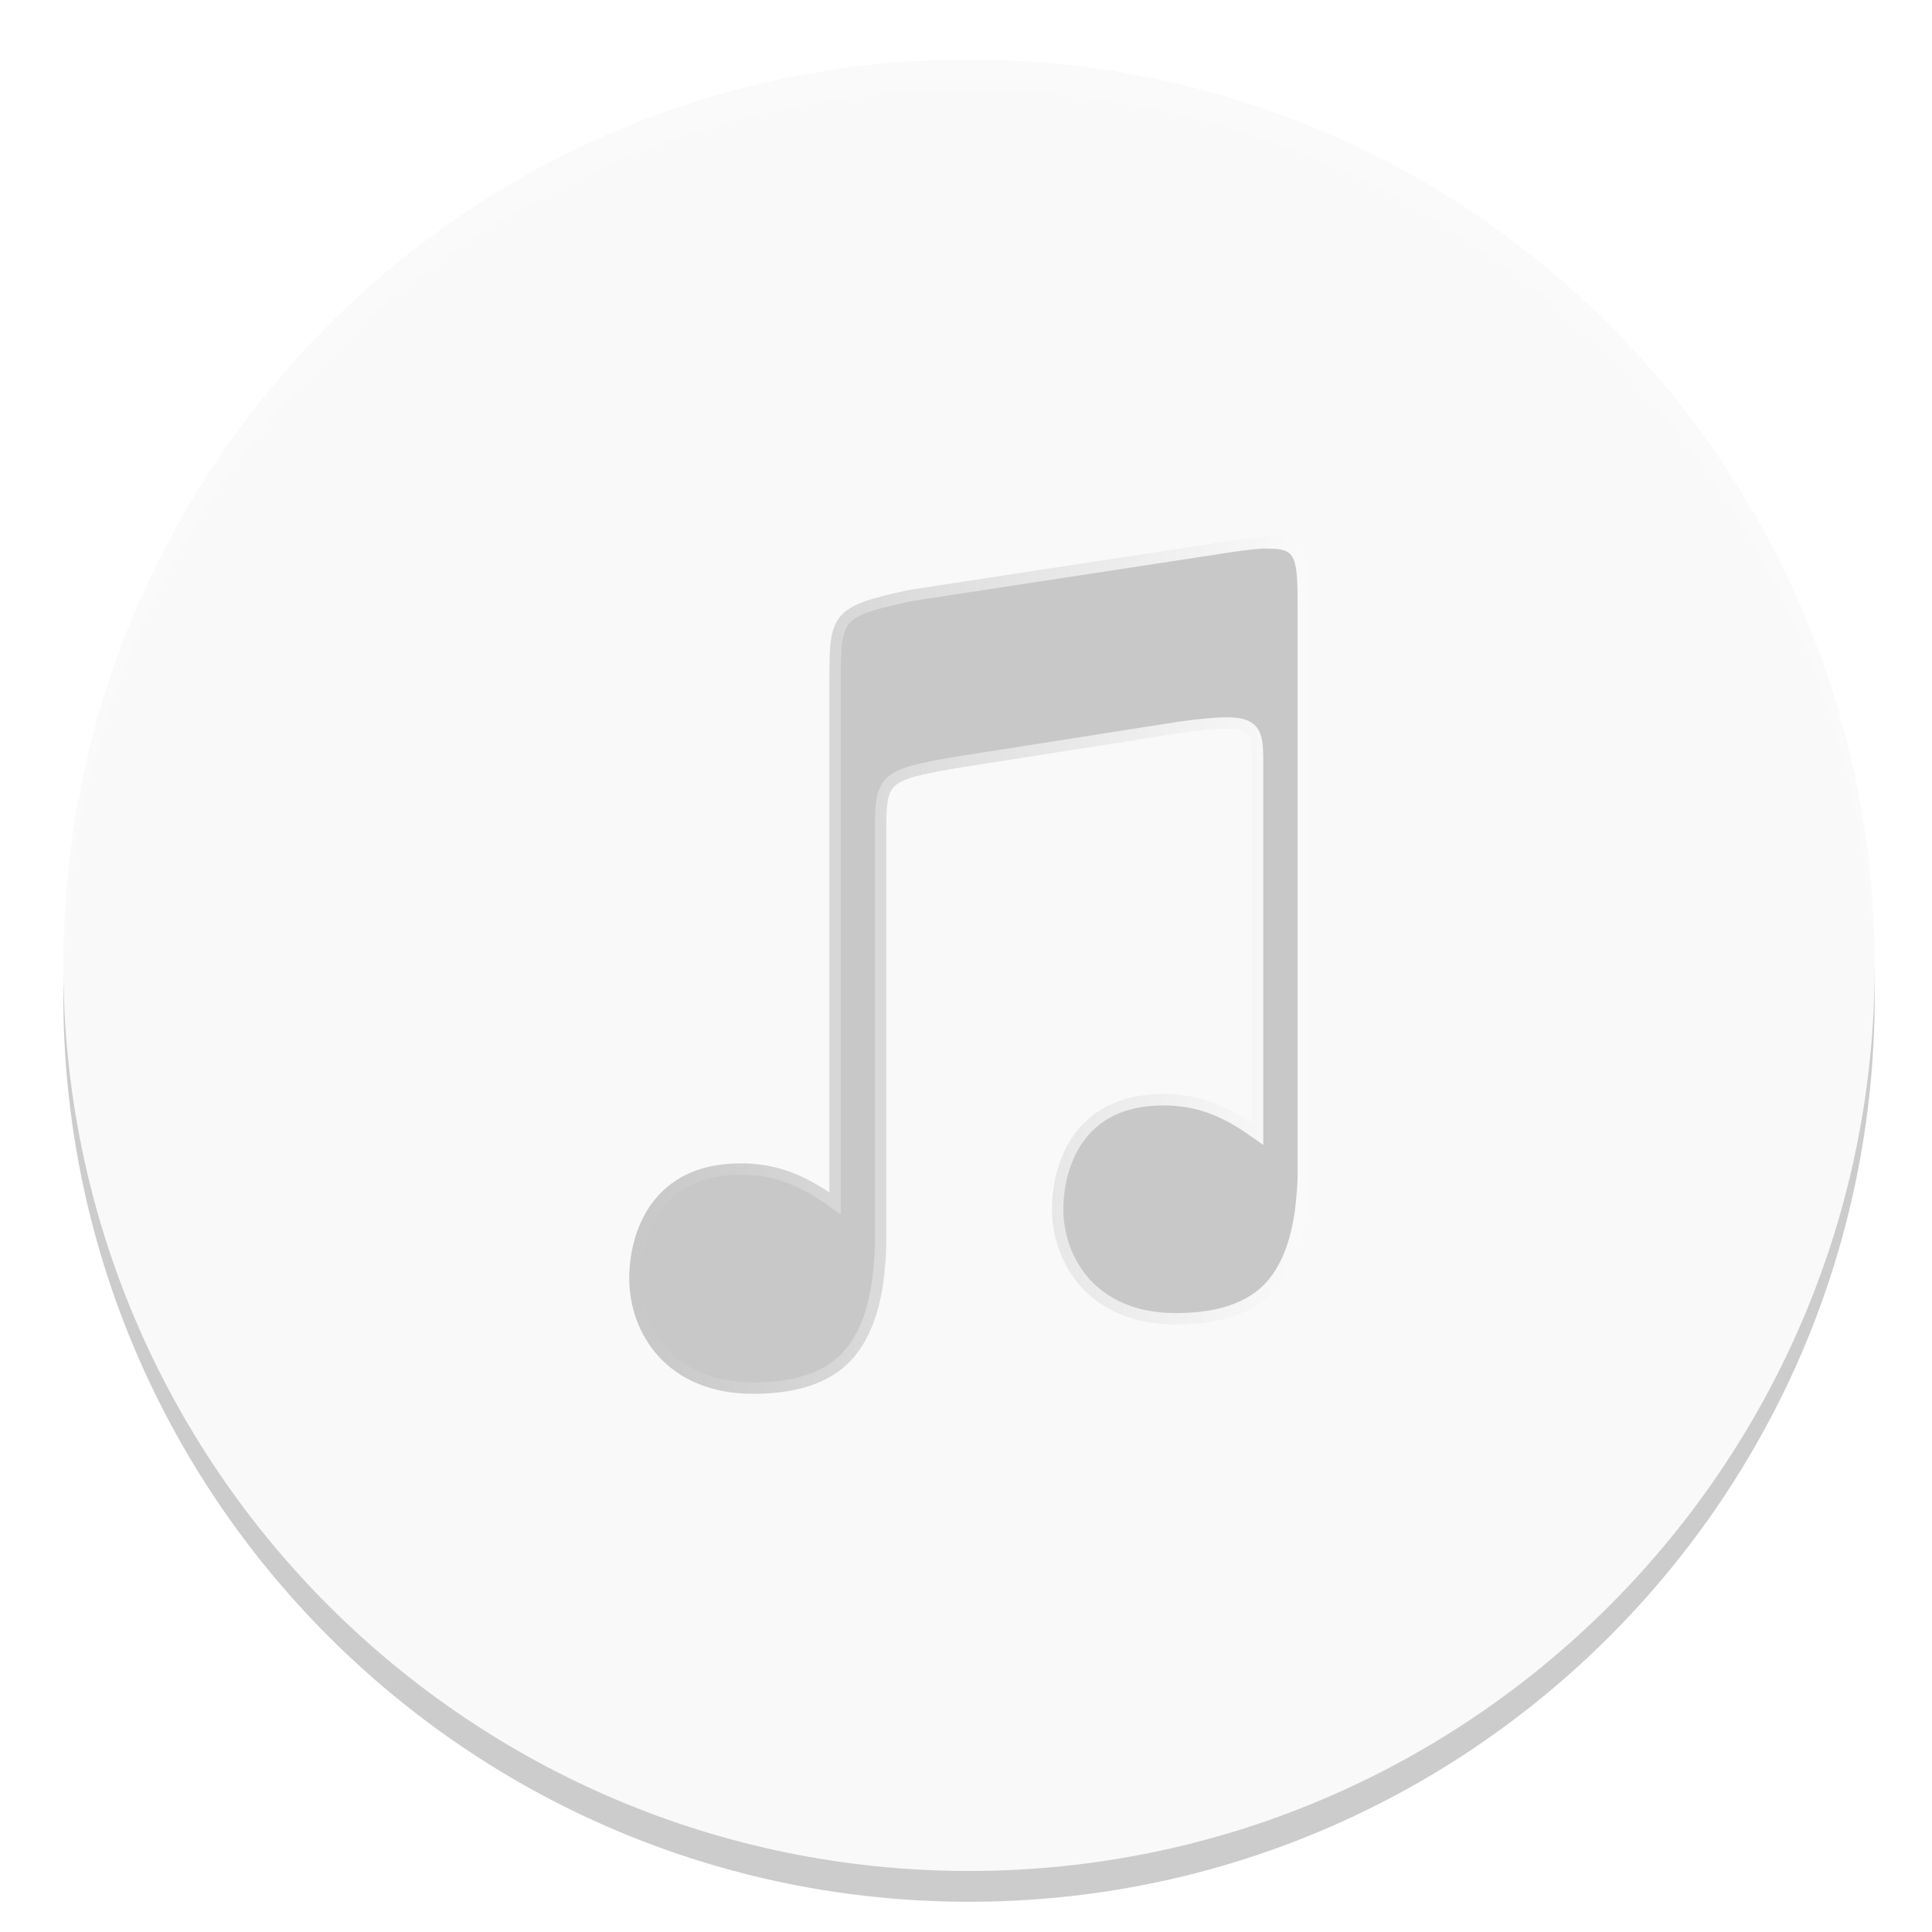
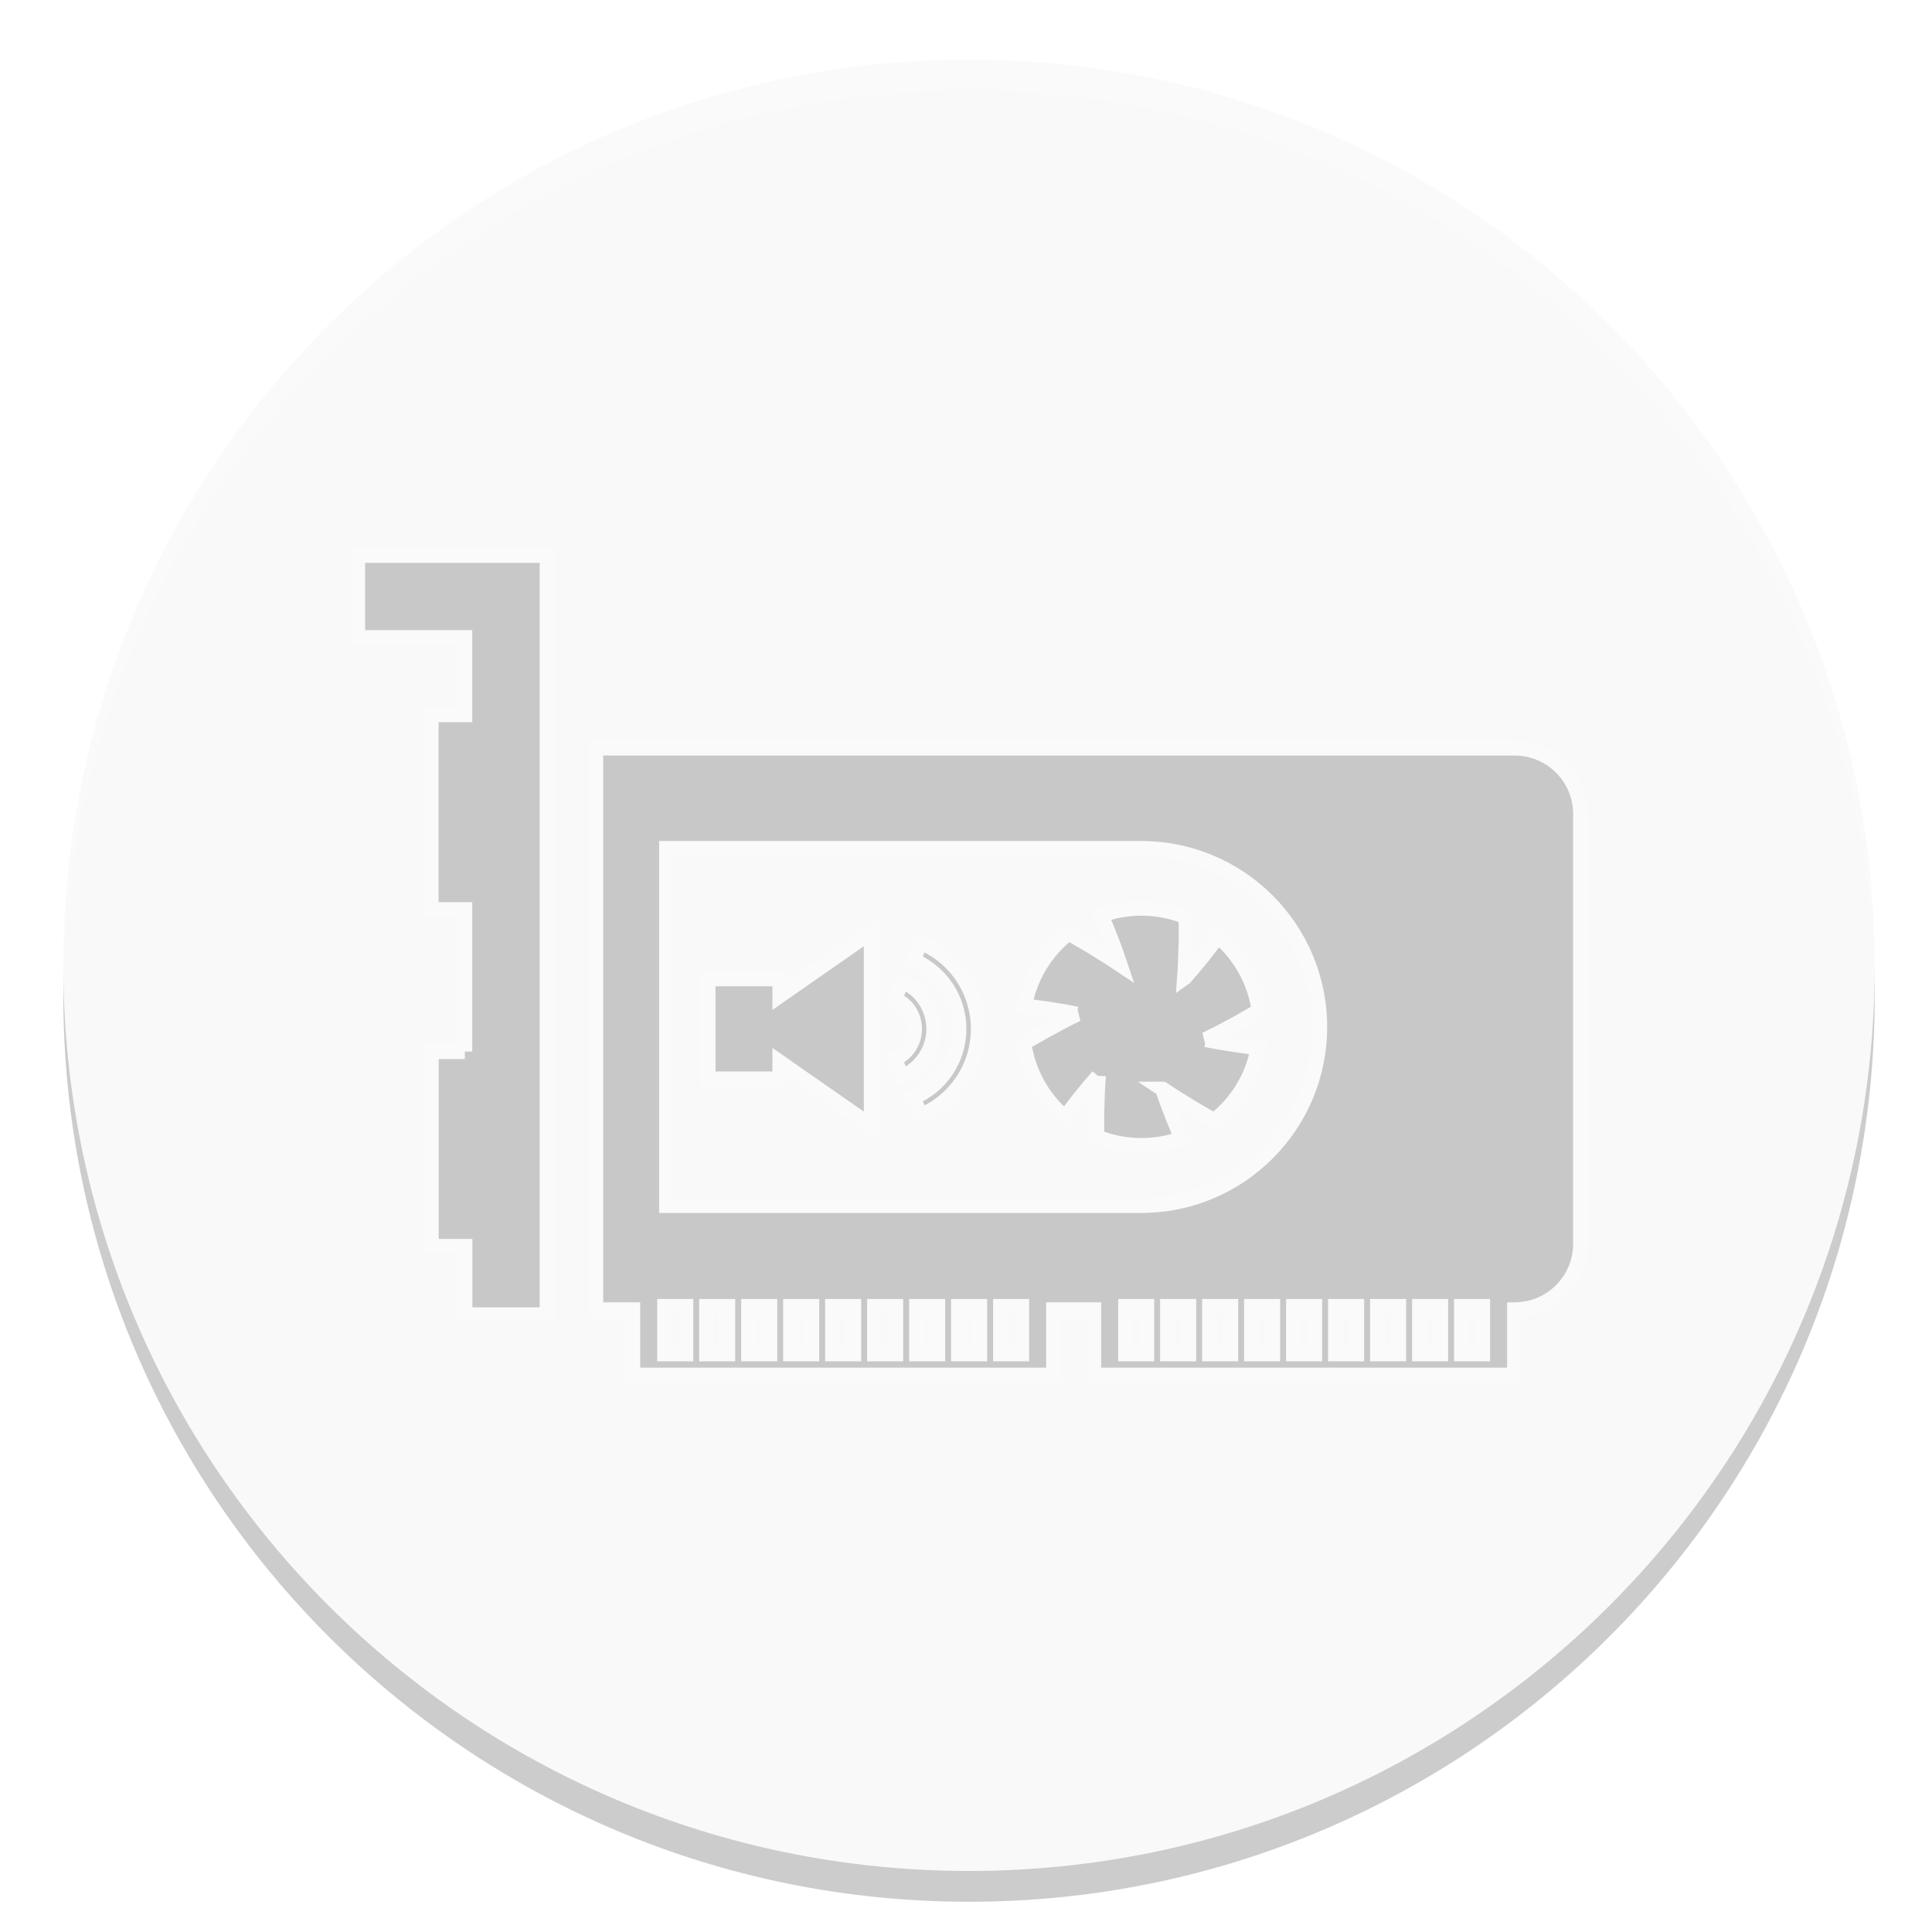
- <svg xmlns="http://www.w3.org/2000/svg" width="64" height="64" version="1.1" viewBox="0 0 16.933 16.933">
+ <svg xmlns="http://www.w3.org/2000/svg" xmlns:xlink="http://www.w3.org/1999/xlink" width="64" height="64" version="1.1" viewBox="0 0 16.933 16.933">
  <defs>
-     <linearGradient id="linearGradient860" x1="5.565" x2="11.422" y1="8.46" y2="8.46" gradientUnits="userSpaceOnUse">
+     <linearGradient id="b" x1="399.57" x2="399.57" y1="545.8" y2="517.8" gradientTransform="matrix(2.1429 0 0 2.1429 -826.36 -1107.5)" gradientUnits="userSpaceOnUse">
+       <stop stop-color="#3889e9" offset="0" />
+       <stop stop-color="#5ea5fb" offset="1" />
+     </linearGradient>
+     <linearGradient id="linearGradient1969" x1="399.57" x2="399.57" y1="545.8" y2="517.8" gradientTransform="matrix(.56696 0 0 .56696 -183.7 -310.54)" gradientUnits="userSpaceOnUse" xlink:href="#b" />
+     <linearGradient id="linearGradient969" x1="399.57" x2="399.57" y1="545.8" y2="517.8" gradientTransform="matrix(.56696 0 0 .56696 -202.32 -310.09)" gradientUnits="userSpaceOnUse" xlink:href="#b" />
+     <linearGradient id="linearGradient1006" x1="3.134" x2="13.854" y1="8.46" y2="8.46" gradientTransform="translate(-17.072 -.27904)" gradientUnits="userSpaceOnUse">
      <stop stop-color="#c8c8c8" offset="0" />
      <stop stop-color="#fafafa" offset="1" />
    </linearGradient>
  </defs>
  <circle cx="8.493" cy="8.73" r="7.938" opacity=".2" stroke-width=".14" />
  <circle cx="8.493" cy="8.46" r="7.938" fill="#fafafa" fill-opacity=".98" stroke-width=".14" />
  <g fill="#5e4aa6" stroke-width=".265">
    <circle cx="-330.35" cy="-328.38" r="0" />
    <circle cx="-39.434" cy="6.44" r="0" fill-rule="evenodd" />
    <circle cx="-306.9" cy="-332.28" r="0" />
  </g>
-   <path d="m11.138 4.756c-0.094-1e-3 -0.219 0.014-0.385 0.039l-2.766 0.423c-0.668 0.142-0.666 0.186-0.668 0.751v4.578c-0.028-0.02-0.055-0.039-0.084-0.058v1.98e-4c-0.212-0.142-0.438-0.243-0.742-0.243-0.38 0-0.607 0.146-0.745 0.338s-0.183 0.434-0.183 0.621c0 0.225 0.077 0.466 0.244 0.649s0.424 0.312 0.793 0.312c0.417 0 0.71-0.116 0.876-0.344 0.131-0.179 0.203-0.418 0.228-0.713v-8.47e-4c0.004-0.036 0.006-0.073 0.009-0.11 0.004-0.058 0.003-0.167 0.003-0.167v-3.505c0-0.501-2.4e-5 -0.531 0.668-0.645l1.967-0.309c0.669-0.088 0.669-0.027 0.669 0.349v3.217c-0.027-0.019-0.054-0.038-0.082-0.057v1.98e-4c-0.212-0.142-0.438-0.243-0.742-0.243-0.38 0-0.607 0.146-0.745 0.338-0.137 0.192-0.183 0.434-0.183 0.621 0 0.225 0.077 0.466 0.244 0.649 0.167 0.183 0.424 0.312 0.793 0.312 0.417 0 0.71-0.117 0.876-0.344 0.131-0.179 0.203-0.418 0.228-0.713v-9.26e-4c0.004-0.036 0.006-0.072 0.009-0.11 0.004-0.058 0.003-0.167 0.003-0.167v-4.877c0-0.439-0.003-0.585-0.285-0.588z" enable-background="new" fill="#c8c8c8" stroke="url(#linearGradient860)" stroke-width=".1" />
+   <path d="m13.276 6.556h-8.055v4.924h0.324v0.573h3.69v-0.573h0.35v0.573h3.69v-0.573h5.98e-4c0.319 0 0.578-0.259 0.578-0.578v-3.768c0-0.319-0.259-0.578-0.578-0.578zm-7.266 5.309h-0.184v-0.414h0.184zm0.368 0h-0.184v-0.414h0.184zm0.368 0h-0.184v-0.414h0.184zm0.368 0h-0.184v-0.414h0.184zm0.368 0h-0.184v-0.414h0.184zm0.368 0h-0.184v-0.414h0.184zm0.368 0h-0.184v-0.414h0.184zm0.368 0h-0.184v-0.414h0.184zm0.368 0h-0.184v-0.414h0.184zm1.096 0h-0.184v-0.414h0.184zm0.368 0h-0.184v-0.414h0.184zm0.368 0h-0.184v-0.414h0.184zm0.368 0h-0.184v-0.414h0.184zm0.368 0h-0.184v-0.414h0.184zm-1.52-1.3h-4.159v-3.128h4.159c0.864 0 1.564 0.701 1.564 1.564 0 0.863-0.7 1.564-1.564 1.564zm1.888 1.3h-0.184v-0.414h0.184zm0.368 0h-0.184v-0.414h0.184zm0.368 0h-0.184v-0.414h0.184zm0.368 0h-0.184v-0.414h0.184zm-8.921-2.649v-1.243h-0.295v-1.709h0.295v-0.675h-0.939v-0.722h1.662v6.657h-0.722v-0.599h-0.295v-1.709h0.295zm6.566-0.14c-0.024 0.012-0.047 0.023-0.07 0.035h5.52e-4c0.034 0.007 0.069 0.014 0.103 0.02 0.034 0.006 0.067 0.011 0.099 0.016 0.032 0.005 0.063 0.011 0.092 0.014 0.029 0.004 0.057 0.008 0.082 0.011 0.025 0.003 0.048 0.005 0.068 0.007 0.005 9.2e-5 0.009 7.36e-4 0.014 0.001-0.045 0.259-0.186 0.485-0.385 0.641-0.002-9.66e-4 -0.004-0.002-0.007-0.003-0.03-0.016-0.06-0.034-0.091-0.052-0.031-0.018-0.063-0.037-0.096-0.056-0.032-0.02-0.064-0.04-0.097-0.06-0.032-0.02-0.065-0.04-0.096-0.061-0.022-0.015-0.044-0.029-0.065-0.043 9.2e-5 0 1.84e-4 9.2e-5 1.84e-4 2.3e-4 0.011 0.033 0.023 0.067 0.034 0.099 0.012 0.032 0.024 0.064 0.036 0.094 0.011 0.03 0.022 0.06 0.034 0.087 0.011 0.027 0.022 0.053 0.031 0.076 0.01 0.023 0.019 0.044 0.028 0.063 0.002 0.005 0.004 0.009 0.006 0.013-0.111 0.04-0.231 0.062-0.357 0.062-0.138 0-0.27-0.027-0.39-0.076 0-0.003-4.6e-5 -0.005-9.2e-5 -0.008-0.001-0.034-0.001-0.069-9.2e-4 -0.105 1.84e-4 -0.036 2.76e-4 -0.073 4.6e-4 -0.112 0.001-0.037 0.002-0.076 0.004-0.114 0.001-0.038 0.002-0.076 0.005-0.114 0.002-0.027 0.003-0.053 0.005-0.079 0 9.2e-5 -9.2e-5 3.22e-4 -9.2e-5 4.14e-4 -0.023 0.027-0.046 0.053-0.069 0.079-0.022 0.027-0.043 0.053-0.064 0.078-0.021 0.025-0.041 0.049-0.058 0.073-0.018 0.023-0.035 0.045-0.051 0.066-0.015 0.02-0.028 0.039-0.04 0.055-0.003 0.004-0.005 0.008-0.008 0.012-0.193-0.162-0.326-0.392-0.363-0.653 0.002-0.002 0.004-0.003 0.007-0.004 0.028-0.018 0.059-0.035 0.09-0.053 0.031-0.018 0.064-0.036 0.097-0.055 0.033-0.018 0.067-0.036 0.1-0.054 0.034-0.018 0.067-0.036 0.101-0.053 0.024-0.012 0.047-0.023 0.07-0.035h-5.521e-4c-0.035-0.007-0.069-0.014-0.103-0.02-0.034-0.006-0.067-0.011-0.099-0.016-0.032-0.005-0.063-0.011-0.092-0.014-0.029-0.004-0.057-0.008-0.082-0.011-0.025-0.003-0.048-0.005-0.068-0.007-0.005-4.6e-5 -0.01-6.9e-4 -0.014-0.001 0.045-0.259 0.186-0.485 0.385-0.641 0.002 0.001 0.004 0.002 0.007 0.003 0.03 0.016 0.06 0.034 0.091 0.052 0.031 0.018 0.064 0.037 0.096 0.056 0.032 0.02 0.064 0.04 0.097 0.06 0.032 0.02 0.065 0.04 0.096 0.061 0.022 0.015 0.044 0.029 0.065 0.043-0.011-0.033-0.023-0.067-0.034-0.099-0.012-0.032-0.024-0.063-0.035-0.094-0.011-0.03-0.023-0.06-0.034-0.087-0.011-0.027-0.022-0.053-0.031-0.076-0.01-0.023-0.02-0.044-0.028-0.063-0.002-0.005-0.004-0.009-0.006-0.013 0.111-0.04 0.231-0.062 0.357-0.062 0.138 0 0.27 0.027 0.39 0.076 9.2e-5 0.003 1.84e-4 0.005 1.84e-4 0.008 0.001 0.034 0.001 0.069 9.66e-4 0.105-1.84e-4 0.036-3.68e-4 0.073-5.52e-4 0.112-0.001 0.037-0.002 0.076-0.004 0.114-0.001 0.038-0.002 0.076-0.004 0.114-0.002 0.027-0.003 0.053-0.005 0.079 1.84e-4 -1.38e-4 2.76e-4 -2.76e-4 3.68e-4 -2.76e-4 0.023-0.027 0.046-0.053 0.069-0.079 0.022-0.027 0.043-0.053 0.064-0.078 0.021-0.025 0.041-0.05 0.058-0.073 0.018-0.023 0.035-0.045 0.051-0.066 0.015-0.02 0.028-0.039 0.04-0.055 0.003-0.004 0.006-0.008 0.008-0.012 0.193 0.162 0.326 0.392 0.362 0.653-0.002 0.002-0.004 0.003-0.007 0.004-0.028 0.018-0.059 0.035-0.09 0.053-0.031 0.018-0.064 0.036-0.096 0.055-0.033 0.018-0.067 0.036-0.101 0.054-0.034 0.017-0.067 0.036-0.1 0.053zm-3.803-0.351 0.801-0.558v1.702l-0.801-0.558v0.146h-0.631v-0.879h0.631zm1.07 0.712-0.066-0.157c0.106-0.044 0.175-0.147 0.175-0.262s-0.068-0.218-0.175-0.262l0.066-0.157c0.17 0.071 0.279 0.235 0.279 0.419 4.6e-5 0.184-0.11 0.348-0.279 0.419zm0.669-0.419c0 0.333-0.199 0.631-0.506 0.759l-0.066-0.157c0.244-0.102 0.401-0.338 0.401-0.602 0-0.264-0.158-0.5-0.401-0.602l0.066-0.157c0.307 0.128 0.506 0.426 0.506 0.759z" fill="#c8c8c8" stroke="url(#linearGradient1006)" stroke-width=".132" />
+   <g stroke-width=".416">
+     <circle cx="24.785" cy="-8.593" r="7.938" fill-opacity="0" />
+     <circle cx="24.785" cy="-8.593" r="0" fill="url(#linearGradient969)" />
+     <circle cx="43.408" cy="-9.036" r="0" fill="url(#linearGradient1969)" />
+   </g>
</svg>
